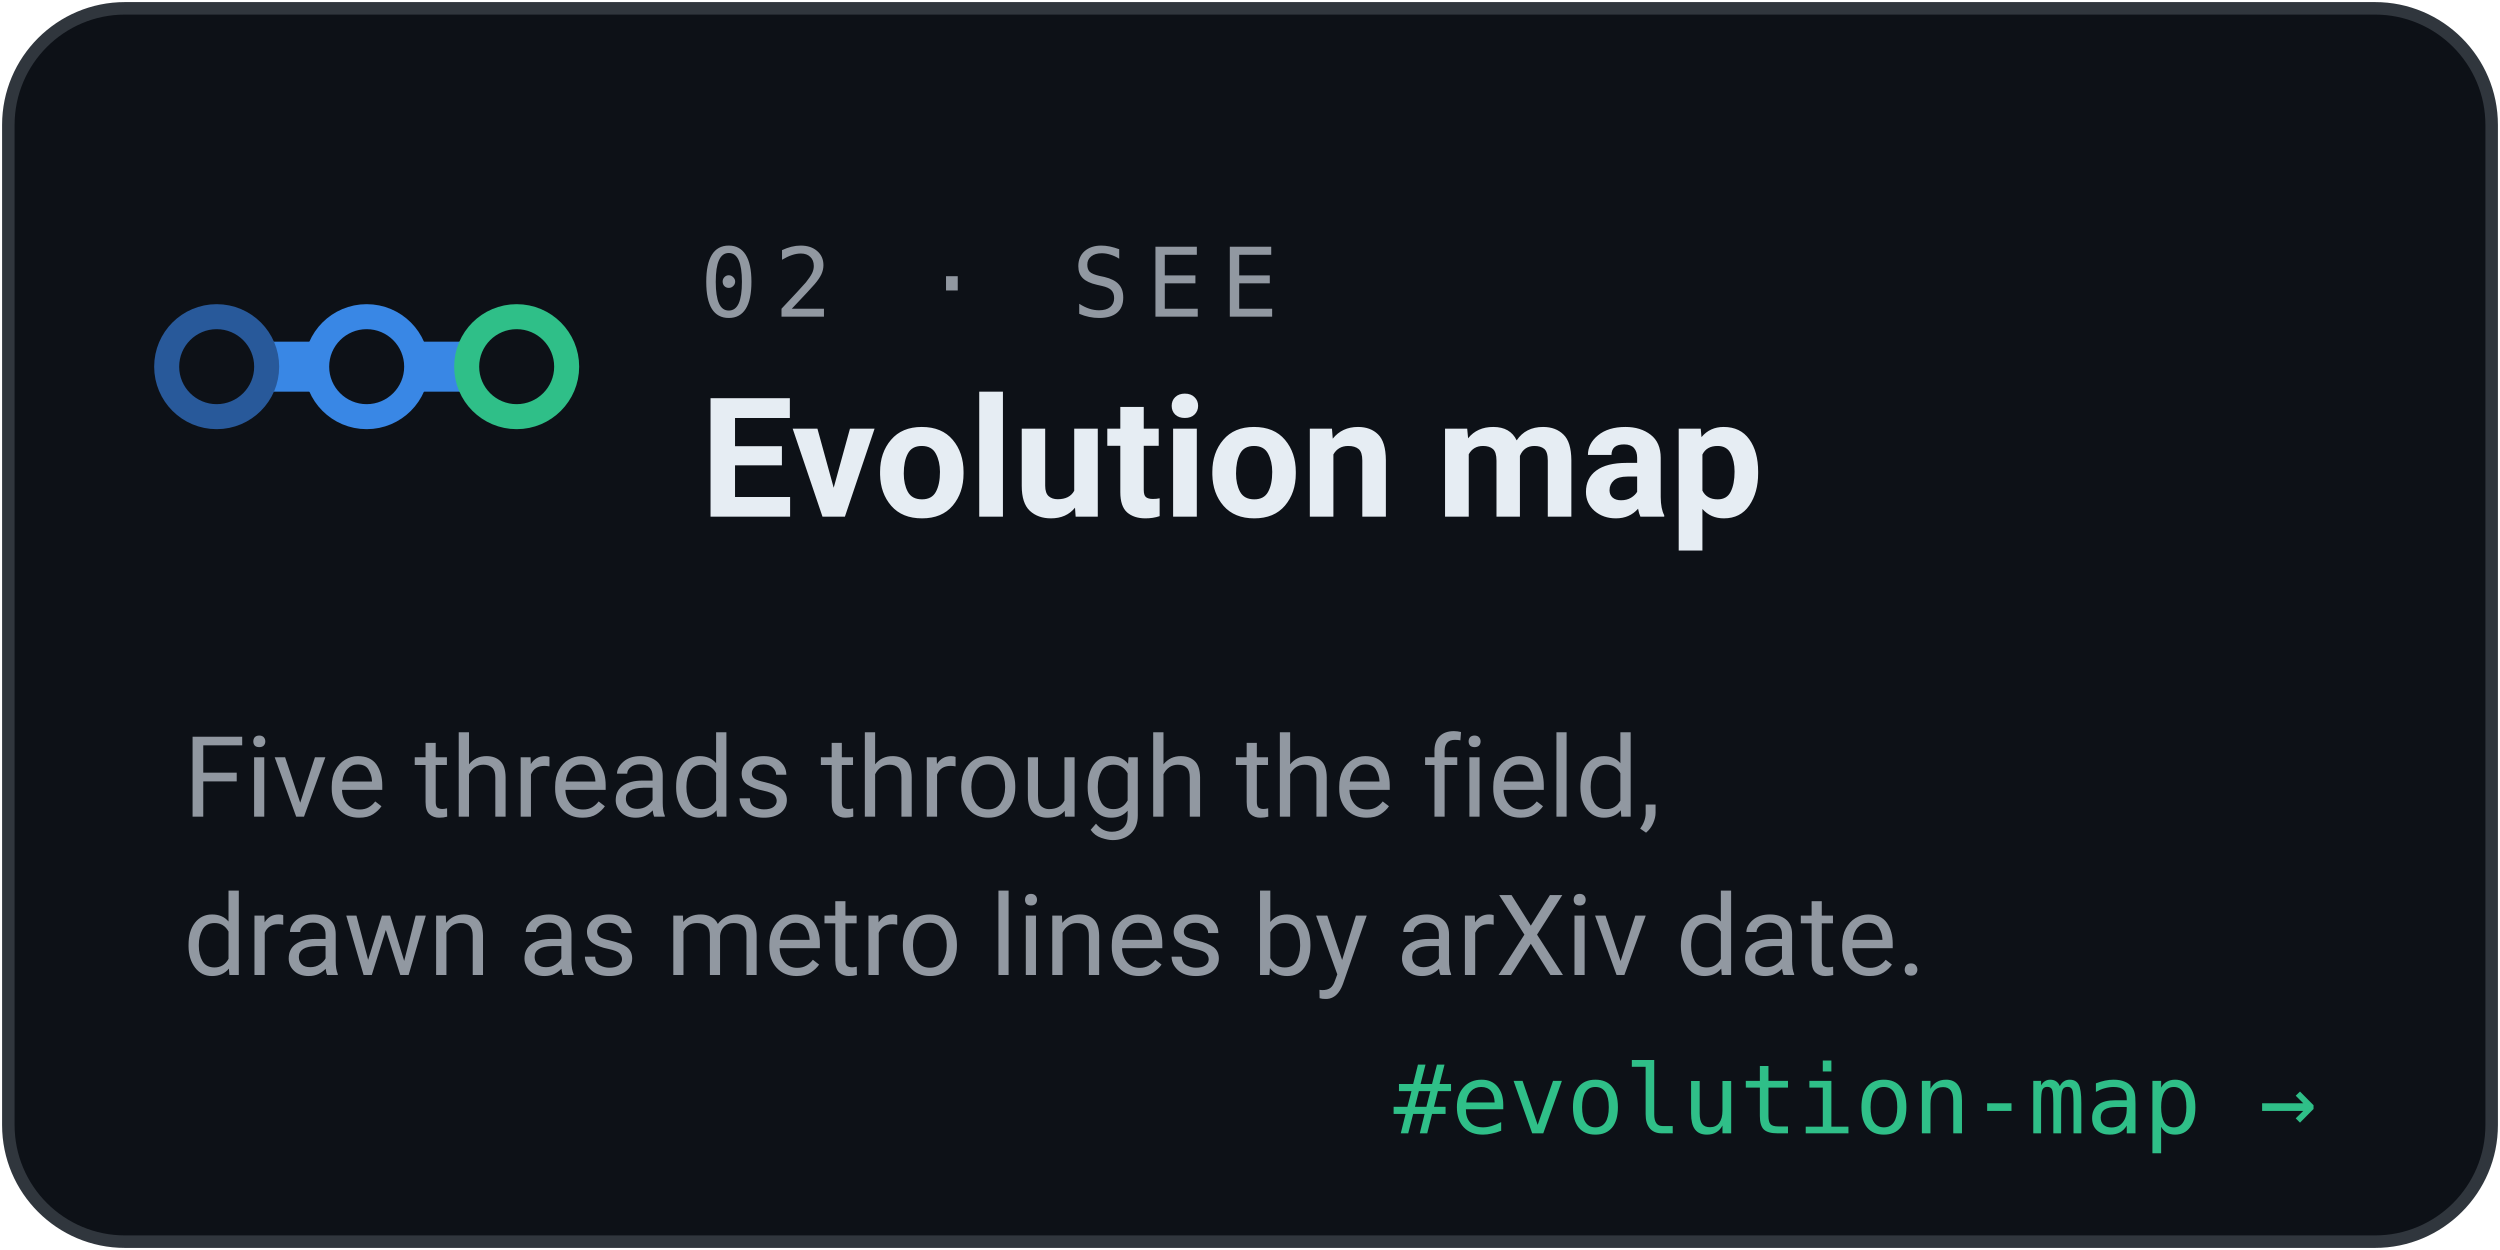
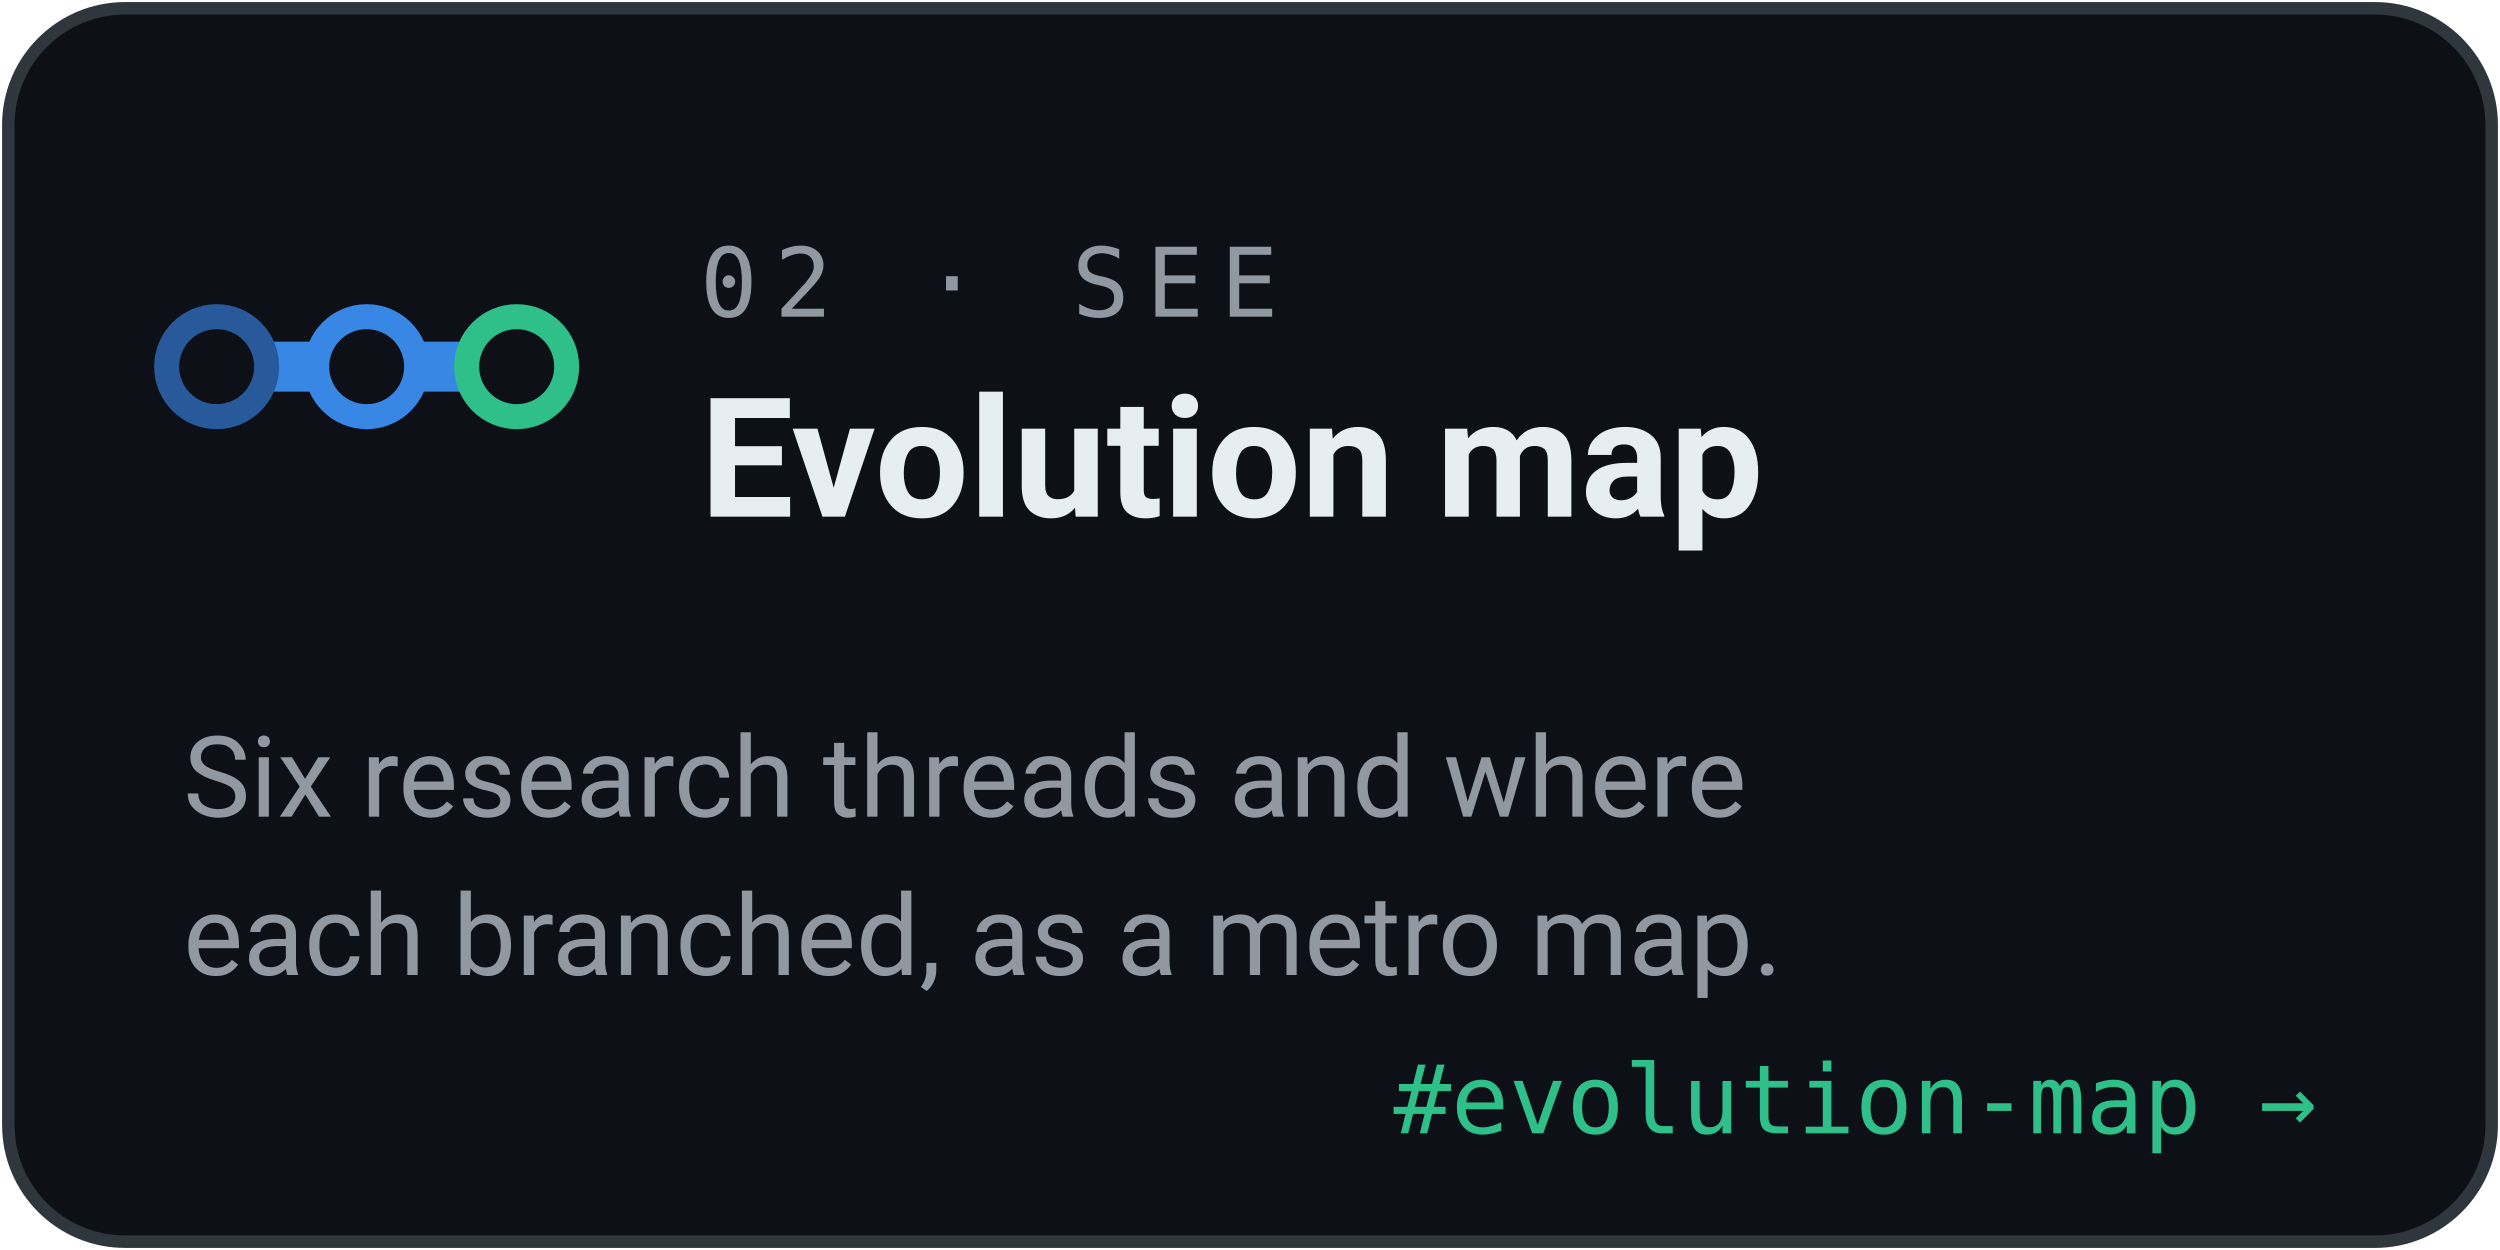
- <svg xmlns="http://www.w3.org/2000/svg" width="300" height="150" viewBox="0 0 300 150" role="img" aria-label="Evolution map: Five threads through the field, drawn as metro lines by arXiv date.">
+ <svg xmlns="http://www.w3.org/2000/svg" width="300" height="150" viewBox="0 0 300 150" role="img" aria-label="Evolution map: Six research threads and where each branched, as a metro map.">
  <rect x="1" y="1" width="298" height="148" rx="14" fill="#0d1117" stroke="#30363d" stroke-width="1.5" />
  <path d="M22 44 H66" stroke="#3987e5" stroke-width="6" stroke-linecap="round" />
  <circle cx="26" cy="44" r="6" fill="#0d1117" stroke="#28599a" stroke-width="3" />
  <circle cx="44" cy="44" r="6" fill="#0d1117" stroke="#3987e5" stroke-width="3" />
  <circle cx="62" cy="44" r="6" fill="#0d1117" stroke="#2fbf88" stroke-width="3" />
  <text x="84" y="38" font-family="ui-monospace,SFMono-Regular,Menlo,Consolas,monospace" font-size="11.5" letter-spacing="2" fill="#9198a1">02 · SEE</text>
  <text x="84" y="62" font-family="-apple-system,'Segoe UI',Roboto,Helvetica,Arial,sans-serif" font-size="20" font-weight="700" fill="#e6edf3">Evolution map</text>
-   <text x="22" y="98" font-family="-apple-system,'Segoe UI',Roboto,Helvetica,Arial,sans-serif" font-size="13.5" fill="#9198a1">Five threads through the field,</text>
-   <text x="22" y="117" font-family="-apple-system,'Segoe UI',Roboto,Helvetica,Arial,sans-serif" font-size="13.5" fill="#9198a1">drawn as metro lines by arXiv date.</text>
+   <text x="22" y="98" font-family="-apple-system,'Segoe UI',Roboto,Helvetica,Arial,sans-serif" font-size="13.5" fill="#9198a1">Six research threads and where</text>
+   <text x="22" y="117" font-family="-apple-system,'Segoe UI',Roboto,Helvetica,Arial,sans-serif" font-size="13.5" fill="#9198a1">each branched, as a metro map.</text>
  <text x="278" y="136" text-anchor="end" font-family="ui-monospace,SFMono-Regular,Menlo,Consolas,monospace" font-size="11.5" fill="#2fbf88">#evolution-map →</text>
</svg>
